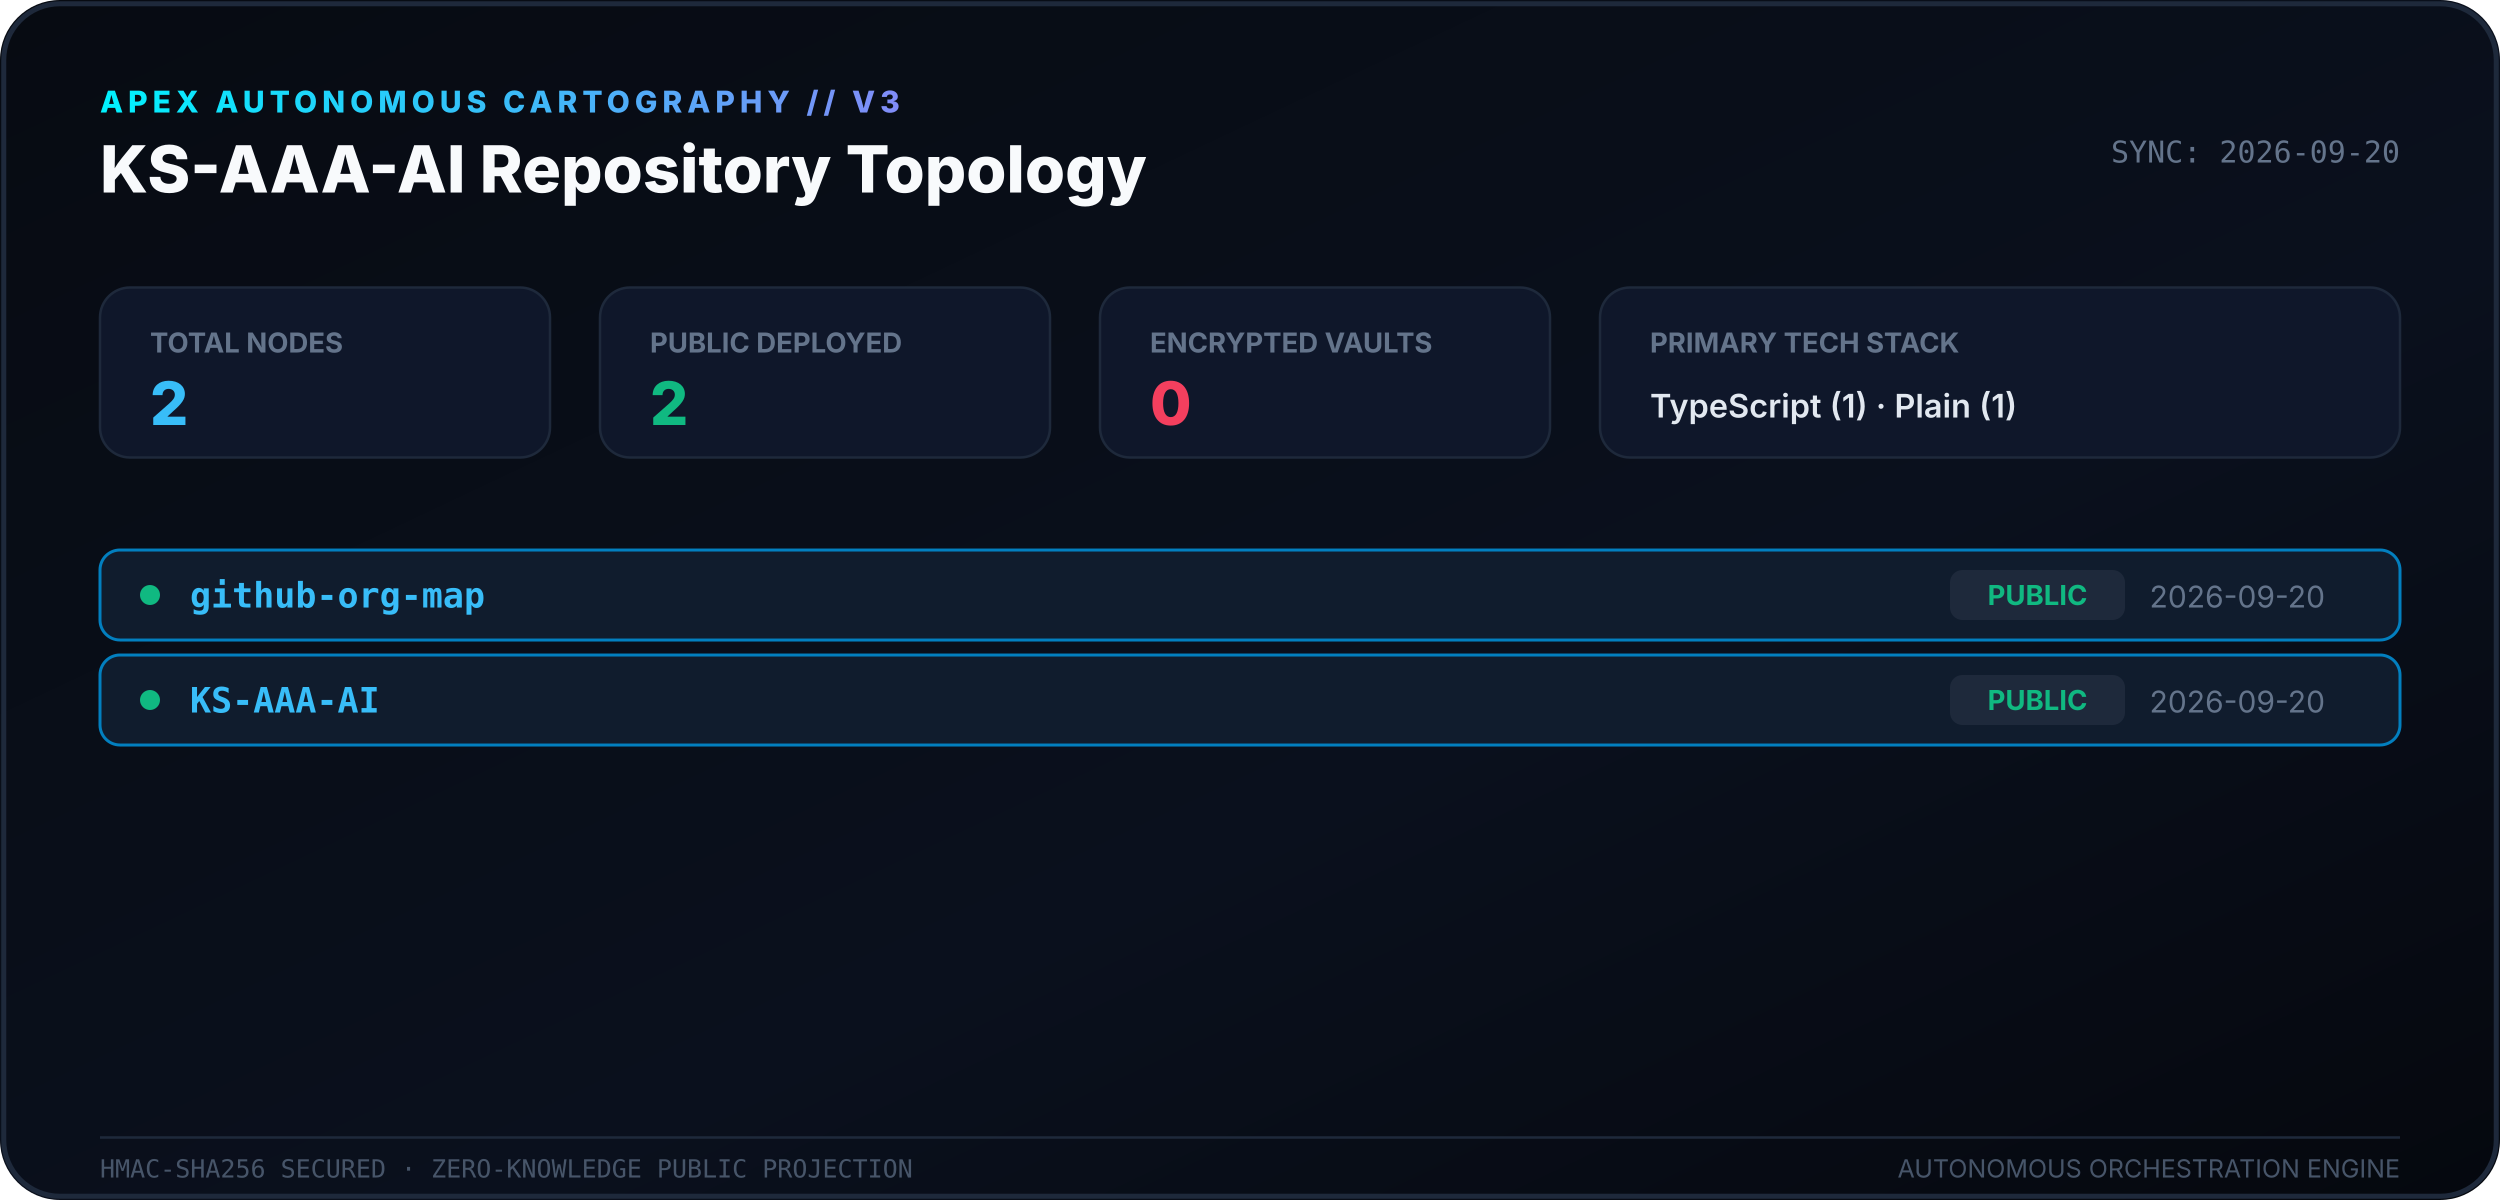
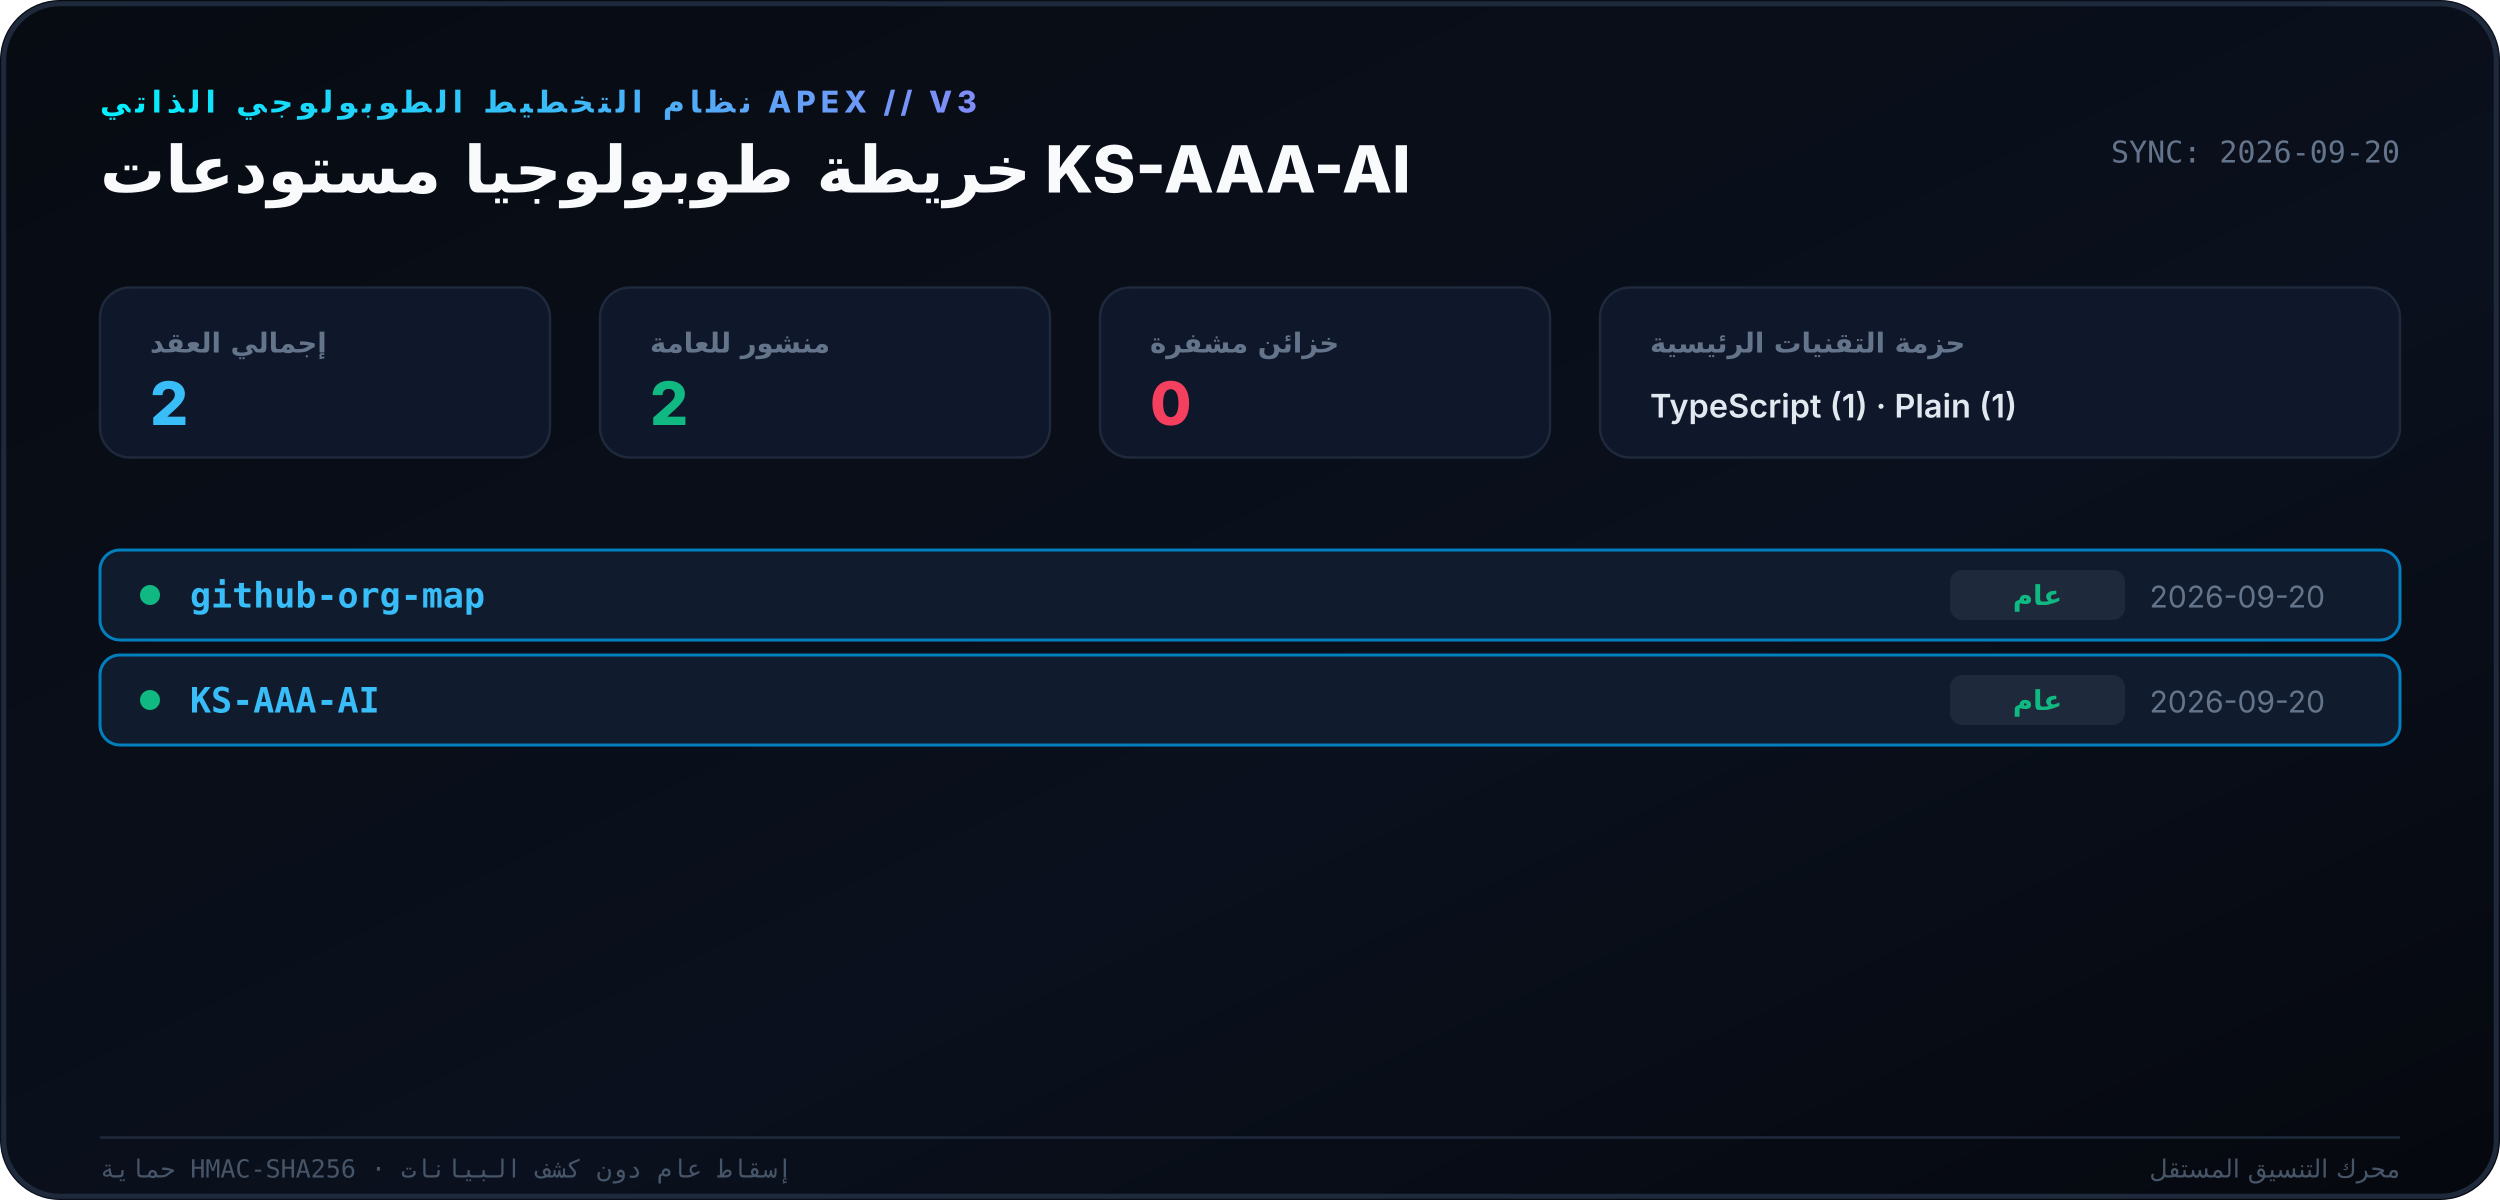
<svg xmlns="http://www.w3.org/2000/svg" viewBox="0 0 1000 480" width="100%" height="100%">
  <defs>
    <linearGradient id="apexBg" x1="0%" y1="0%" x2="100%" y2="100%">
      <stop offset="0%" stop-color="#070B12" />
      <stop offset="60%" stop-color="#0A101D" />
      <stop offset="100%" stop-color="#05080E" />
    </linearGradient>
    <linearGradient id="neonAccent" x1="0%" y1="0%" x2="100%" y2="0%">
      <stop offset="0%" stop-color="#00F2FE" />
      <stop offset="50%" stop-color="#38BDF8" />
      <stop offset="100%" stop-color="#818CF8" />
    </linearGradient>
  </defs>
  <rect width="1000" height="480" rx="24" fill="url(#apexBg)" />
  <rect x="1.5" y="1.5" width="997" height="477" rx="22.5" fill="none" stroke="#1E293B" stroke-width="2" />
  <g transform="translate(40, 45)">
-     <text x="0" y="0" fill="url(#neonAccent)" font-family="system-ui, -apple-system, sans-serif" font-size="12" font-weight="800" letter-spacing="2">APEX AUTONOMOUS CARTOGRAPHY // V3</text>
-     <text x="0" y="32" fill="#F8FAFC" font-family="system-ui, -apple-system, sans-serif" font-size="26" font-weight="800">KS-AAA-AI Repository Topology</text>
+     <text x="0" y="0" fill="url(#neonAccent)" font-family="system-ui, -apple-system, sans-serif" font-size="12" font-weight="800" letter-spacing="2">نظام التخطيط الطوبولوجي الذاتي APEX // V3</text>
+     <text x="0" y="32" fill="#F8FAFC" font-family="system-ui, -apple-system, sans-serif" font-size="26" font-weight="800">خريطة طوبولوجيا مستودعات KS-AAA-AI</text>
    <text x="920" y="20" fill="#64748B" font-family="Consolas, monospace" font-size="12" text-anchor="end">SYNC: 2026-09-20</text>
  </g>
  <g transform="translate(40, 115)">
    <rect x="0" y="0" width="180" height="68" rx="12" fill="#0F172A" stroke="#1E293B" />
-     <text x="20" y="26" fill="#64748B" font-family="system-ui, -apple-system, sans-serif" font-size="11" font-weight="700">TOTAL NODES</text>
+     <text x="20" y="26" fill="#64748B" font-family="system-ui, -apple-system, sans-serif" font-size="11" font-weight="700">إجمالي العقد</text>
    <text x="20" y="55" fill="#38BDF8" font-family="system-ui, -apple-system, sans-serif" font-size="24" font-weight="800">2</text>
    <rect x="200" y="0" width="180" height="68" rx="12" fill="#0F172A" stroke="#1E293B" />
-     <text x="220" y="26" fill="#64748B" font-family="system-ui, -apple-system, sans-serif" font-size="11" font-weight="700">PUBLIC DEPLOYED</text>
+     <text x="220" y="26" fill="#64748B" font-family="system-ui, -apple-system, sans-serif" font-size="11" font-weight="700">منشور للعامة</text>
    <text x="220" y="55" fill="#10B981" font-family="system-ui, -apple-system, sans-serif" font-size="24" font-weight="800">2</text>
    <rect x="400" y="0" width="180" height="68" rx="12" fill="#0F172A" stroke="#1E293B" />
-     <text x="420" y="26" fill="#64748B" font-family="system-ui, -apple-system, sans-serif" font-size="11" font-weight="700">ENCRYPTED VAULTS</text>
+     <text x="420" y="26" fill="#64748B" font-family="system-ui, -apple-system, sans-serif" font-size="11" font-weight="700">خزائن مشفرة</text>
    <text x="420" y="55" fill="#F43F5E" font-family="system-ui, -apple-system, sans-serif" font-size="24" font-weight="800">0</text>
    <rect x="600" y="0" width="320" height="68" rx="12" fill="#0F172A" stroke="#1E293B" />
-     <text x="620" y="26" fill="#64748B" font-family="system-ui, -apple-system, sans-serif" font-size="11" font-weight="700">PRIMARY TECH STACK</text>
+     <text x="620" y="26" fill="#64748B" font-family="system-ui, -apple-system, sans-serif" font-size="11" font-weight="700">حزمة التقنيات الرئيسية</text>
    <text x="620" y="52" fill="#E2E8F0" font-family="system-ui, -apple-system, sans-serif" font-size="13" font-weight="600">TypeScript (1)  ·  Plain (1)</text>
  </g>
  <g transform="translate(40, 220)">
    <rect width="920" height="36" rx="8" fill="#111C2E" stroke="#0284C7" stroke-width="1.2" opacity="0.95" />
    <circle cx="20" cy="18" r="4" fill="#10B981" />
    <text x="36" y="23" fill="#38BDF8" font-family="Consolas, Monaco, monospace" font-size="14" font-weight="600">github-org-map</text>
    <rect x="740" y="8" width="70" height="20" rx="5" fill="#1E293B" />
-     <text x="775" y="22" fill="#10B981" font-family="system-ui, -apple-system, sans-serif" font-size="11" font-weight="700" text-anchor="middle">PUBLIC</text>
+     <text x="775" y="22" fill="#10B981" font-family="system-ui, -apple-system, sans-serif" font-size="11" font-weight="700" text-anchor="middle">عام</text>
    <text x="890" y="23" fill="#64748B" font-family="system-ui, -apple-system, sans-serif" font-size="12" text-anchor="end">2026-09-20</text>
  </g>
  <g transform="translate(40, 262)">
    <rect width="920" height="36" rx="8" fill="#111C2E" stroke="#0284C7" stroke-width="1.2" opacity="0.95" />
    <circle cx="20" cy="18" r="4" fill="#10B981" />
    <text x="36" y="23" fill="#38BDF8" font-family="Consolas, Monaco, monospace" font-size="14" font-weight="600">KS-AAA-AI</text>
    <rect x="740" y="8" width="70" height="20" rx="5" fill="#1E293B" />
-     <text x="775" y="22" fill="#10B981" font-family="system-ui, -apple-system, sans-serif" font-size="11" font-weight="700" text-anchor="middle">PUBLIC</text>
+     <text x="775" y="22" fill="#10B981" font-family="system-ui, -apple-system, sans-serif" font-size="11" font-weight="700" text-anchor="middle">عام</text>
    <text x="890" y="23" fill="#64748B" font-family="system-ui, -apple-system, sans-serif" font-size="12" text-anchor="end">2026-09-20</text>
  </g>
  <g transform="translate(40, 455)">
    <line x1="0" y1="0" x2="920" y2="0" stroke="#1E293B" stroke-width="1" />
-     <text x="0" y="16" fill="#475569" font-family="Consolas, monospace" font-size="10">HMAC-SHA256 SECURED · ZERO-KNOWLEDGE PUBLIC PROJECTION</text>
-     <text x="920" y="16" fill="#475569" font-family="system-ui, -apple-system, sans-serif" font-size="10" text-anchor="end">AUTONOMOUS ORCHESTRATION ENGINE</text>
+     <text x="0" y="16" fill="#475569" font-family="Consolas, monospace" font-size="10">حماية HMAC-SHA256 · إسقاط عام دون كشف البيانات</text>
+     <text x="920" y="16" fill="#475569" font-family="system-ui, -apple-system, sans-serif" font-size="10" text-anchor="end">محرك التنسيق المستقل</text>
  </g>
</svg>
